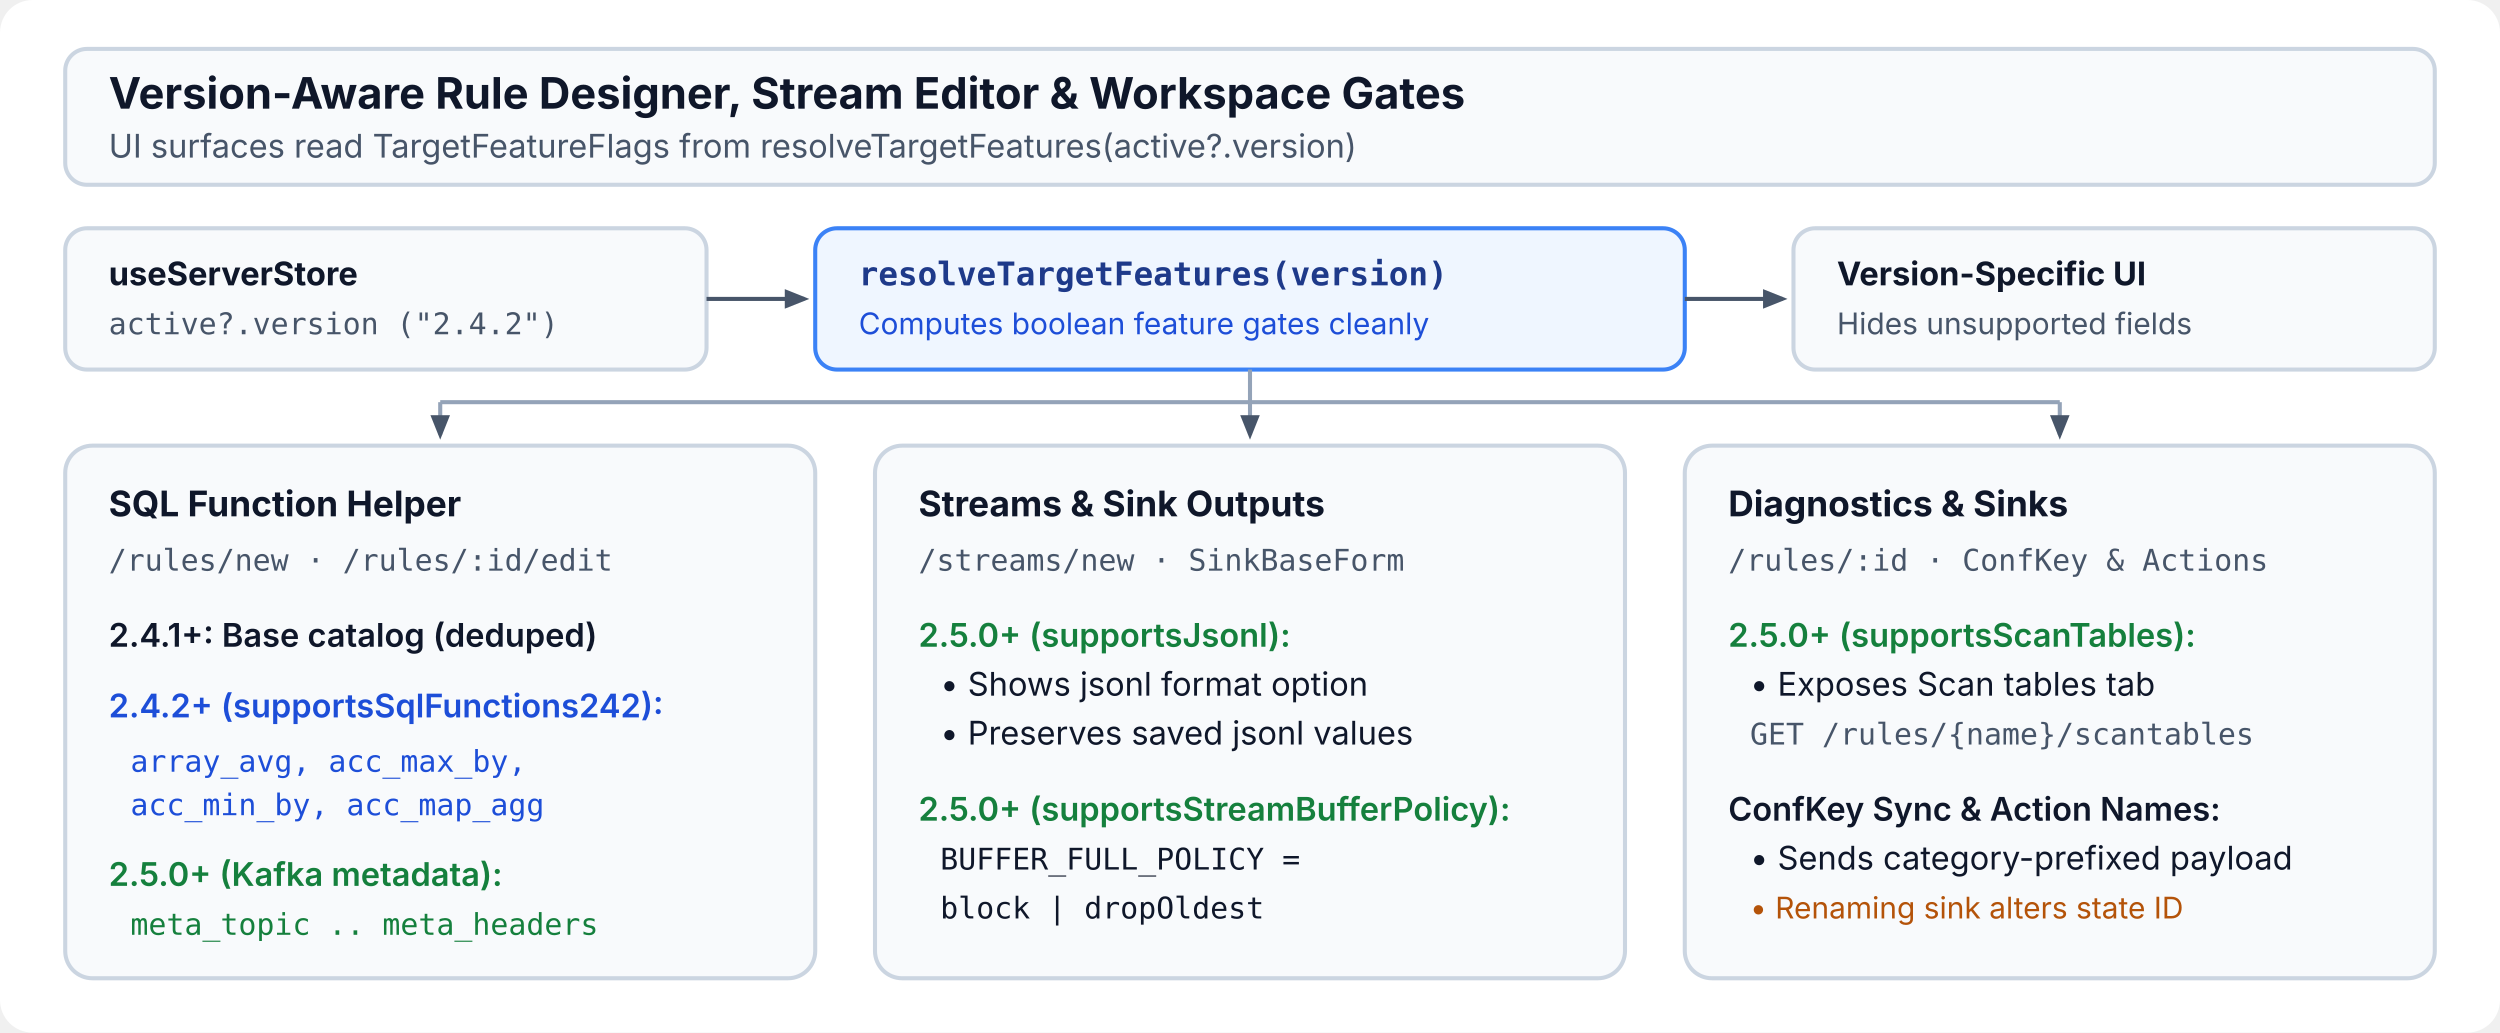
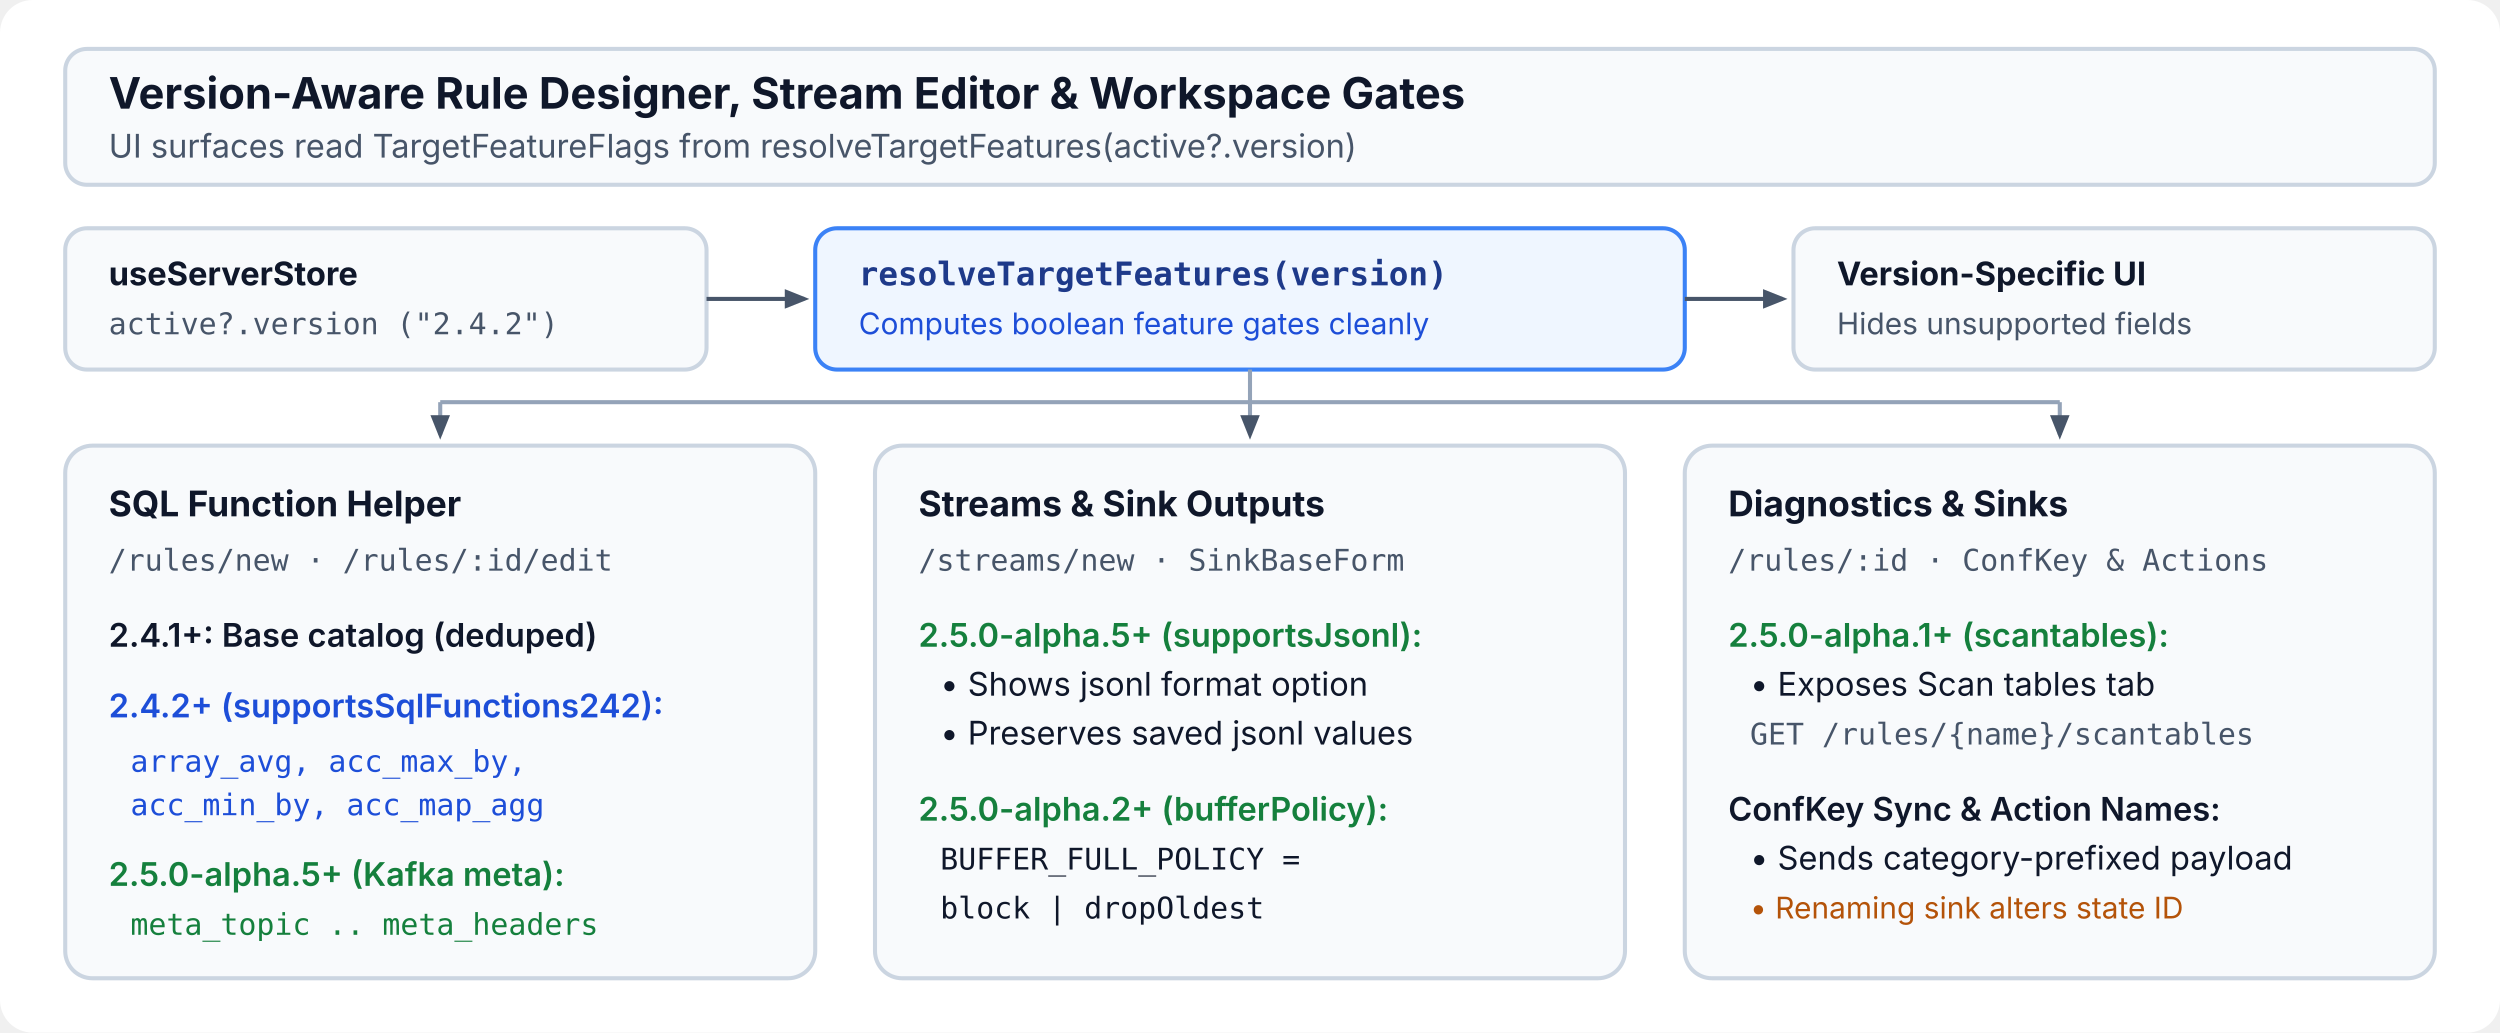
<svg xmlns="http://www.w3.org/2000/svg" viewBox="0 0 920 380" width="920" height="380" role="img" aria-labelledby="title desc">
  <defs>
    <marker id="arrow" viewBox="0 0 10 10" refX="8" refY="5" markerWidth="6" markerHeight="6" orient="auto-start-reverse">
      <path d="M 0 1 L 10 5 L 0 9 z" fill="#475569" />
    </marker>
  </defs>
  <rect width="920" height="380" fill="#ffffff" rx="12" />
  <rect x="24" y="18" width="872" height="50" rx="8" fill="#f8fafc" stroke="#cbd5e1" stroke-width="1.5" />
  <text x="40" y="40" font-family="system-ui, -apple-system, sans-serif" font-size="16" font-weight="700" fill="#0f172a">Version-Aware Rule Designer, Stream Editor &amp; Workspace Gates</text>
  <text x="40" y="58" font-family="system-ui, -apple-system, sans-serif" font-size="12" fill="#475569">UI surfaces read TargetFeatureFlags from resolveTargetFeatures(active?.version)</text>
  <rect x="24" y="84" width="236" height="52" rx="8" fill="#f8fafc" stroke="#cbd5e1" stroke-width="1.5" />
  <text x="40" y="105" font-family="system-ui, -apple-system, sans-serif" font-size="12" font-weight="700" fill="#0f172a">useServerStore</text>
  <text x="40" y="123" font-family="ui-monospace, SFMono-Regular, monospace" font-size="11" fill="#475569">active?.version ("2.4.2")</text>
  <line x1="260" y1="110" x2="296" y2="110" stroke="#475569" stroke-width="1.5" marker-end="url(#arrow)" />
  <rect x="300" y="84" width="320" height="52" rx="8" fill="#eff6ff" stroke="#3b82f6" stroke-width="1.5" />
  <text x="316" y="105" font-family="ui-monospace, SFMono-Regular, monospace" font-size="12" font-weight="700" fill="#1e3a8a">resolveTargetFeatures(version)</text>
  <text x="316" y="123" font-family="system-ui, -apple-system, sans-serif" font-size="11" fill="#1d4ed8">Computes boolean feature gates cleanly</text>
  <line x1="620" y1="110" x2="656" y2="110" stroke="#475569" stroke-width="1.5" marker-end="url(#arrow)" />
  <rect x="660" y="84" width="236" height="52" rx="8" fill="#f8fafc" stroke="#cbd5e1" stroke-width="1.5" />
  <text x="676" y="105" font-family="system-ui, -apple-system, sans-serif" font-size="12" font-weight="700" fill="#0f172a">Version-Specific UI</text>
  <text x="676" y="123" font-family="system-ui, -apple-system, sans-serif" font-size="11" fill="#475569">Hides unsupported fields</text>
  <line x1="460" y1="136" x2="460" y2="148" stroke="#94a3b8" stroke-width="1.5" />
  <line x1="162" y1="148" x2="758" y2="148" stroke="#94a3b8" stroke-width="1.5" />
  <line x1="162" y1="148" x2="162" y2="160" stroke="#94a3b8" stroke-width="1.5" marker-end="url(#arrow)" />
  <line x1="460" y1="148" x2="460" y2="160" stroke="#94a3b8" stroke-width="1.5" marker-end="url(#arrow)" />
  <line x1="758" y1="148" x2="758" y2="160" stroke="#94a3b8" stroke-width="1.5" marker-end="url(#arrow)" />
  <rect x="24" y="164" width="276" height="196" rx="10" fill="#f8fafc" stroke="#cbd5e1" stroke-width="1.5" />
  <text x="40" y="190" font-family="system-ui, -apple-system, sans-serif" font-size="13" font-weight="700" fill="#0f172a">SQL Function Helper</text>
  <text x="40" y="210" font-family="ui-monospace, SFMono-Regular, monospace" font-size="11" fill="#475569">/rules/new · /rules/:id/edit</text>
  <text x="40" y="238" font-family="system-ui, -apple-system, sans-serif" font-size="12" font-weight="600" fill="#0f172a">2.4.1+: Base catalog (deduped)</text>
  <text x="40" y="264" font-family="system-ui, -apple-system, sans-serif" font-size="12" font-weight="600" fill="#1d4ed8">2.4.2+ (supportsSqlFunctions242):</text>
  <text x="48" y="284" font-family="ui-monospace, SFMono-Regular, monospace" font-size="11" fill="#1d4ed8">array_avg, acc_max_by,</text>
  <text x="48" y="300" font-family="ui-monospace, SFMono-Regular, monospace" font-size="11" fill="#1d4ed8">acc_min_by, acc_map_agg</text>
-   <text x="40" y="326" font-family="system-ui, -apple-system, sans-serif" font-size="12" font-weight="600" fill="#15803d">2.5.0+ (Kafka metadata):</text>
+   <text x="40" y="326" font-family="system-ui, -apple-system, sans-serif" font-size="12" font-weight="600" fill="#15803d">2.5.0-alpha.5+ (Kafka meta):</text>
  <text x="48" y="344" font-family="ui-monospace, SFMono-Regular, monospace" font-size="11" fill="#15803d">meta_topic .. meta_headers</text>
  <rect x="322" y="164" width="276" height="196" rx="10" fill="#f8fafc" stroke="#cbd5e1" stroke-width="1.5" />
  <text x="338" y="190" font-family="system-ui, -apple-system, sans-serif" font-size="13" font-weight="700" fill="#0f172a">Streams &amp; Sink Outputs</text>
  <text x="338" y="210" font-family="ui-monospace, SFMono-Regular, monospace" font-size="11" fill="#475569">/streams/new · SinkBaseForm</text>
-   <text x="338" y="238" font-family="system-ui, -apple-system, sans-serif" font-size="12" font-weight="600" fill="#15803d">2.5.0+ (supportsJsonl):</text>
+   <text x="338" y="238" font-family="system-ui, -apple-system, sans-serif" font-size="12" font-weight="600" fill="#15803d">2.5.0-alpha.5+ (supportsJsonl):</text>
  <text x="346" y="256" font-family="system-ui, -apple-system, sans-serif" font-size="12" fill="#0f172a">• Shows jsonl format option</text>
  <text x="346" y="274" font-family="system-ui, -apple-system, sans-serif" font-size="12" fill="#0f172a">• Preserves saved jsonl values</text>
-   <text x="338" y="302" font-family="system-ui, -apple-system, sans-serif" font-size="12" font-weight="600" fill="#15803d">2.5.0+ (supportsStreamBufferPolicy):</text>
+   <text x="338" y="302" font-family="system-ui, -apple-system, sans-serif" font-size="12" font-weight="600" fill="#15803d">2.5.0-alpha.2+ (bufferPolicy):</text>
  <text x="346" y="320" font-family="ui-monospace, SFMono-Regular, monospace" font-size="11" fill="#0f172a">BUFFER_FULL_POLICY =</text>
  <text x="346" y="338" font-family="ui-monospace, SFMono-Regular, monospace" font-size="11" fill="#0f172a">block | dropOldest</text>
  <rect x="620" y="164" width="276" height="196" rx="10" fill="#f8fafc" stroke="#cbd5e1" stroke-width="1.5" />
  <text x="636" y="190" font-family="system-ui, -apple-system, sans-serif" font-size="13" font-weight="700" fill="#0f172a">Diagnostics &amp; Sinks</text>
  <text x="636" y="210" font-family="ui-monospace, SFMono-Regular, monospace" font-size="11" fill="#475569">/rules/:id · ConfKey &amp; Actions</text>
-   <text x="636" y="238" font-family="system-ui, -apple-system, sans-serif" font-size="12" font-weight="600" fill="#15803d">2.5.0+ (supportsScanTables):</text>
+   <text x="636" y="238" font-family="system-ui, -apple-system, sans-serif" font-size="12" font-weight="600" fill="#15803d">2.5.0-alpha.1+ (scantables):</text>
  <text x="644" y="256" font-family="system-ui, -apple-system, sans-serif" font-size="12" fill="#0f172a">• Exposes Scan tables tab</text>
  <text x="644" y="274" font-family="ui-monospace, SFMono-Regular, monospace" font-size="11" fill="#475569">GET /rules/{name}/scantables</text>
  <text x="636" y="302" font-family="system-ui, -apple-system, sans-serif" font-size="12" font-weight="600" fill="#0f172a">ConfKey Sync &amp; Action Names:</text>
  <text x="644" y="320" font-family="system-ui, -apple-system, sans-serif" font-size="12" fill="#0f172a">• Sends category-prefixed payload</text>
  <text x="644" y="338" font-family="system-ui, -apple-system, sans-serif" font-size="11" fill="#b45309">• Renaming sink alters state ID</text>
</svg>
